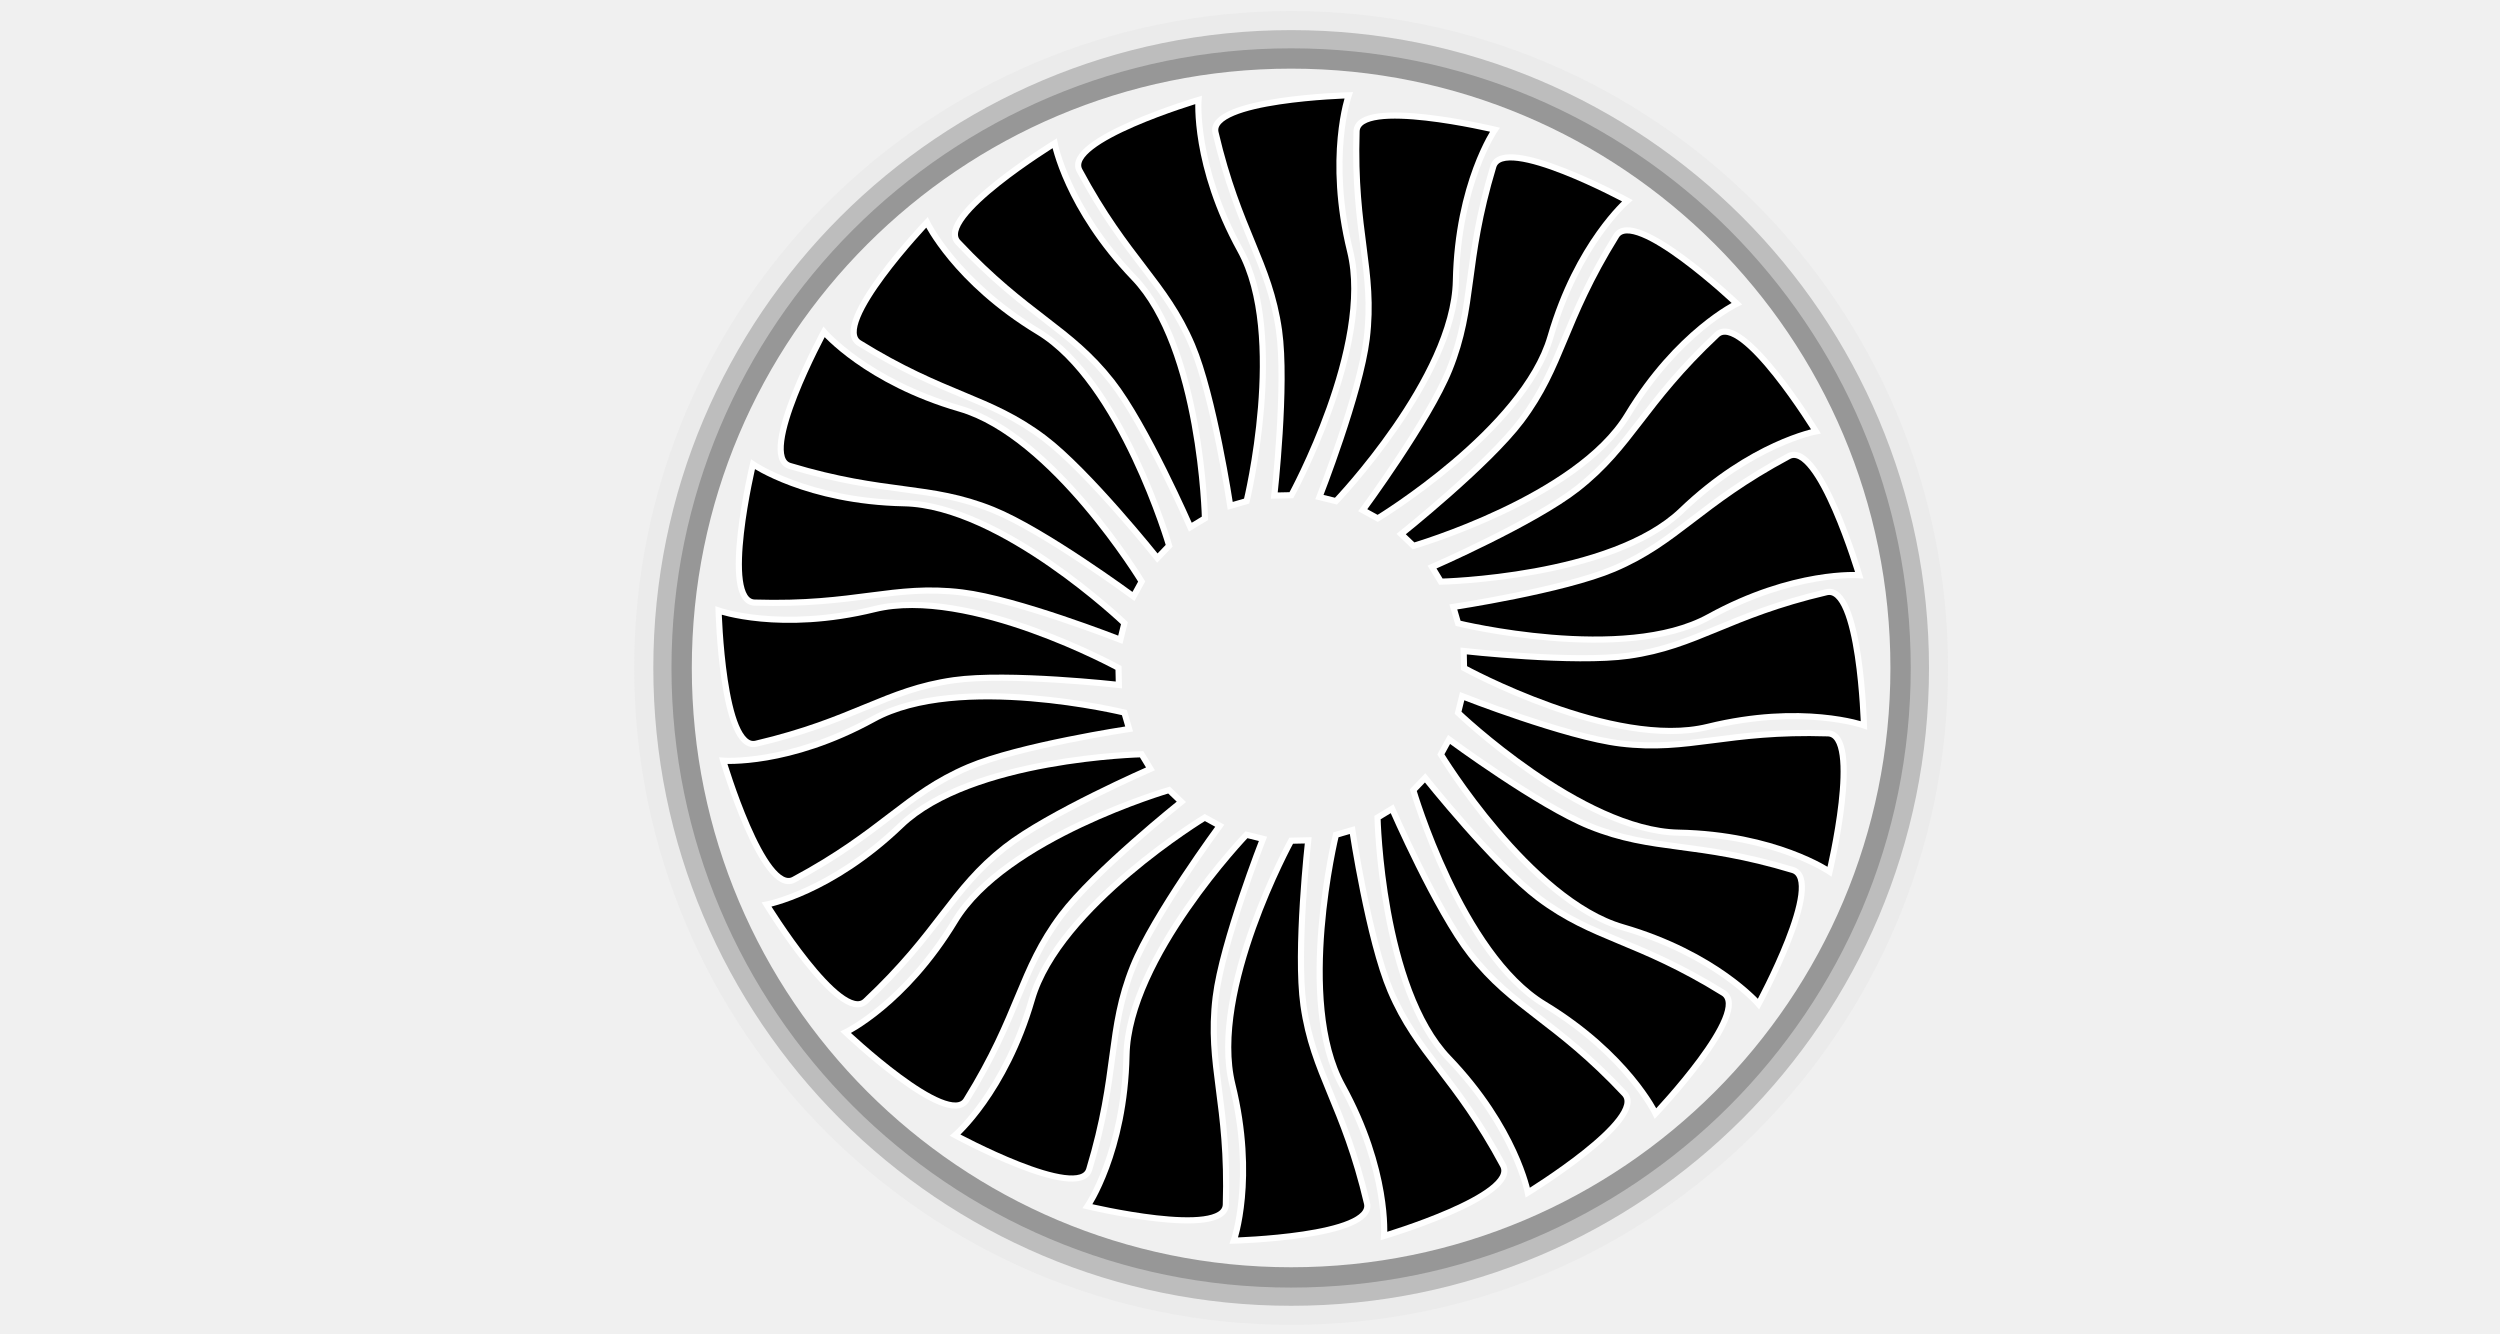
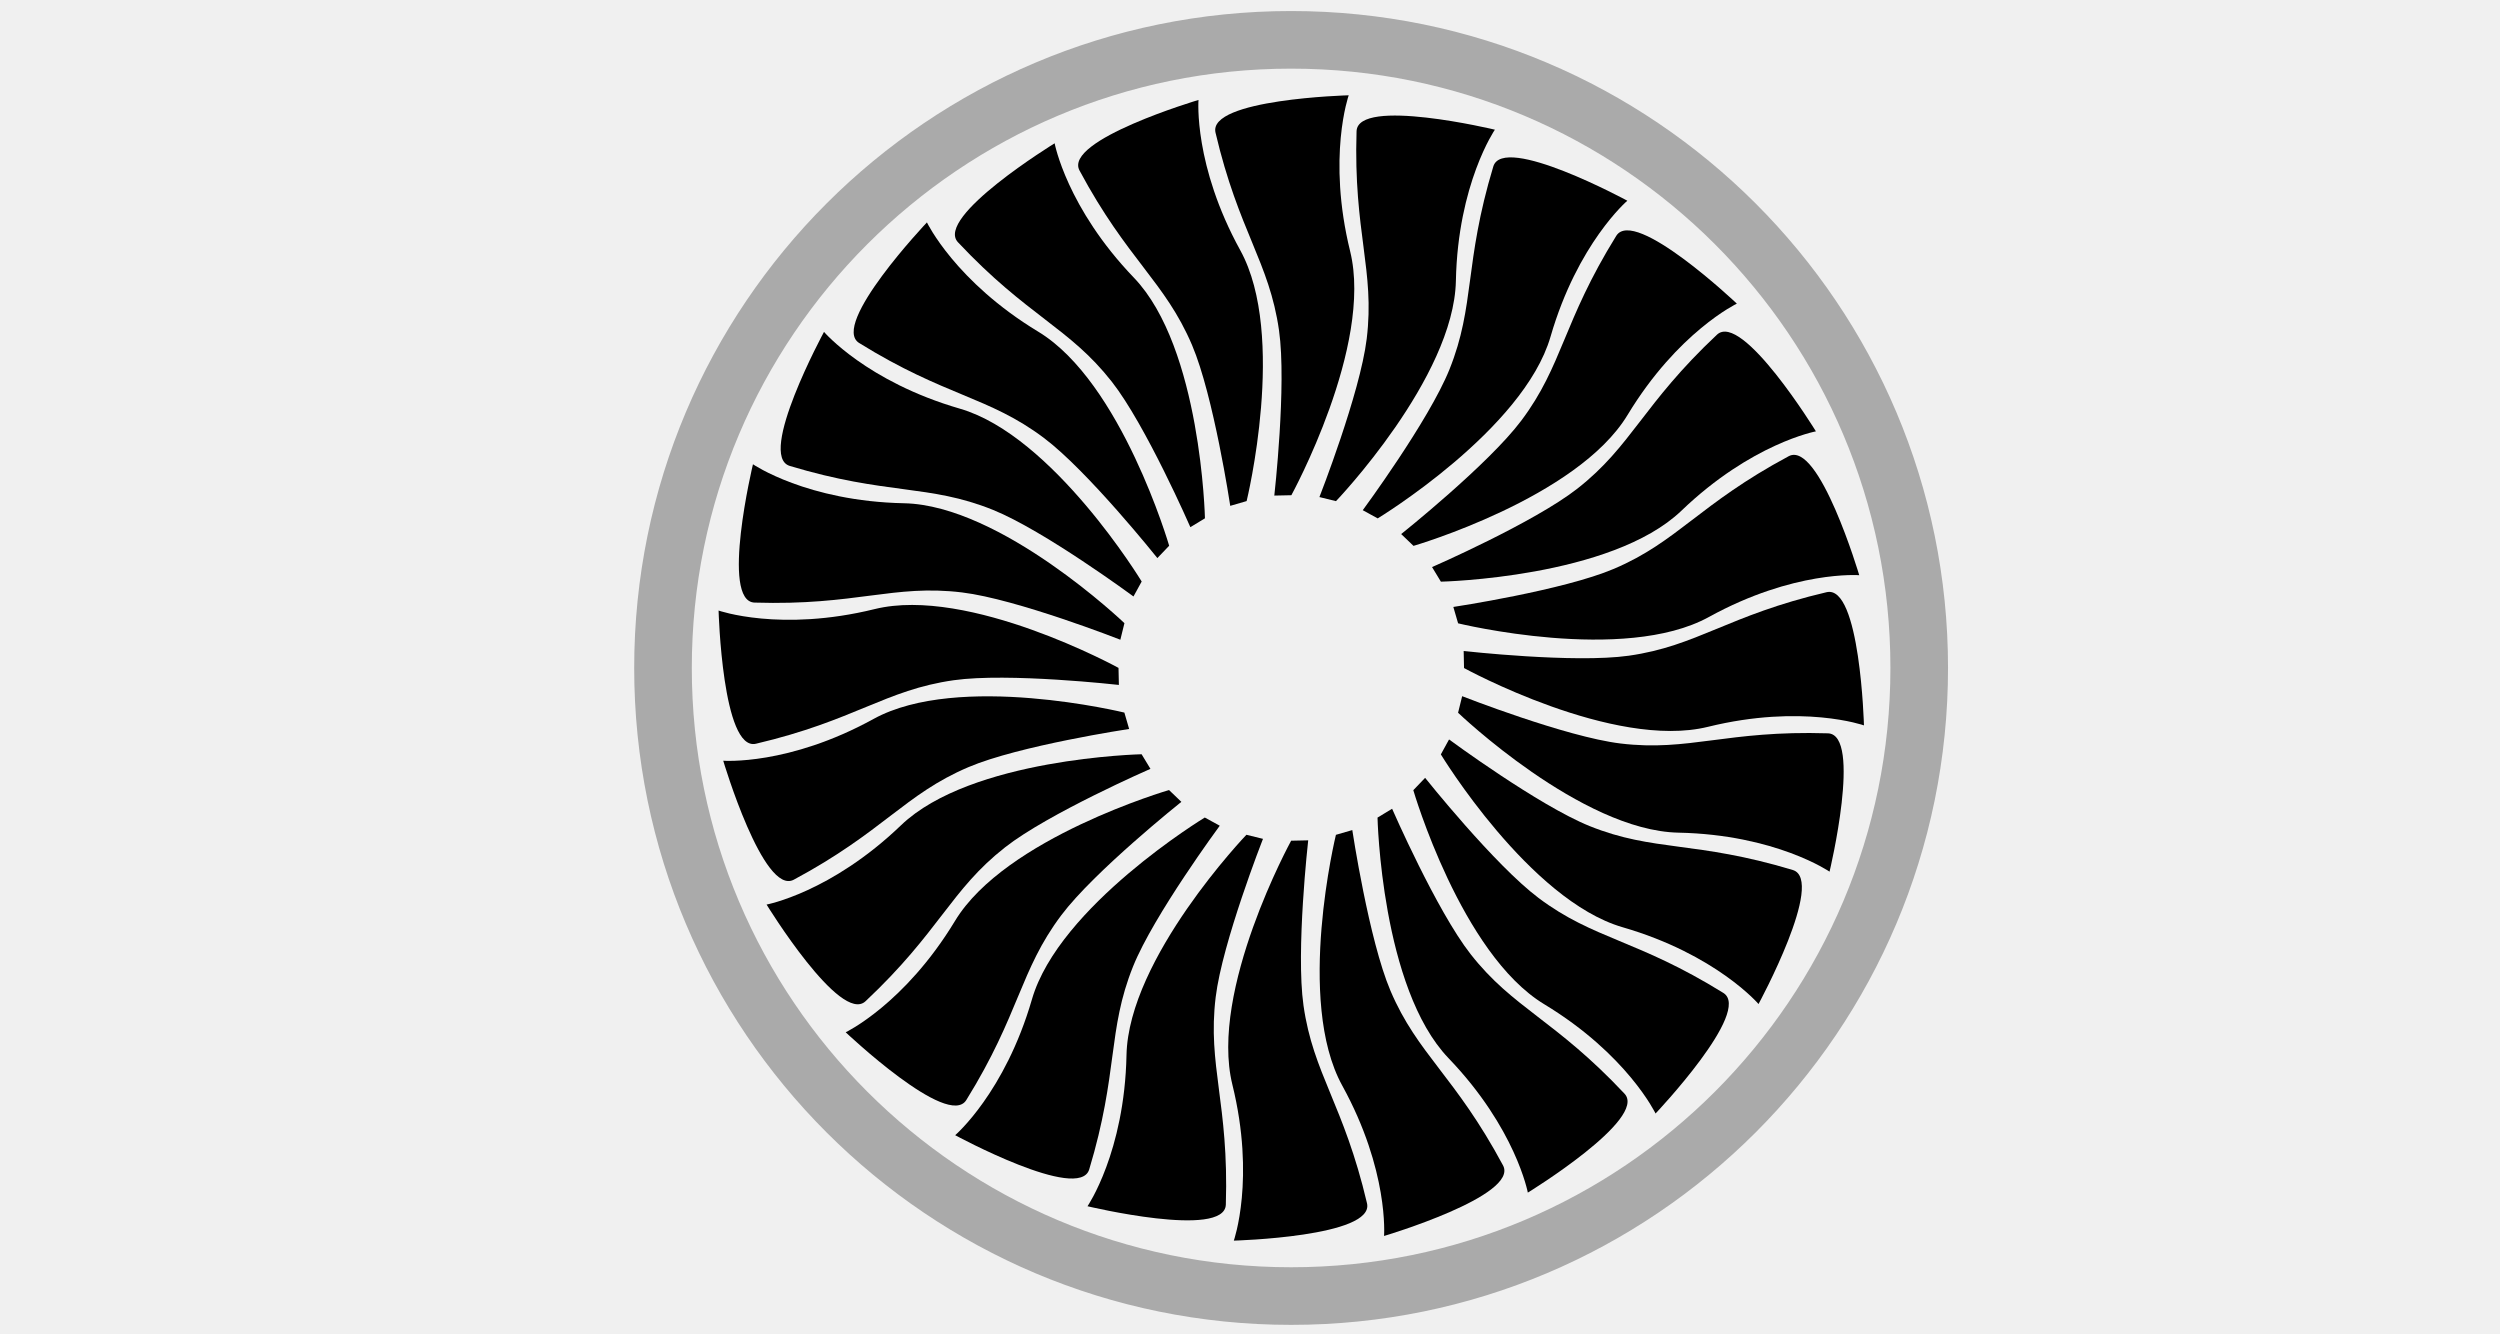
<svg xmlns="http://www.w3.org/2000/svg" width="750" height="400" version="1.1" viewBox="0 0 198.44 105.83">
-   <path d="m153.82 53.017a51.337 51.337 0 0 1-51.337 51.337 51.337 51.337 0 0 1-51.337-51.337 51.337 51.337 0 0 1 51.337-51.337 51.337 51.337 0 0 1 51.337 51.337z" fill="none" stroke="#ebebeb" stroke-linecap="round" stroke-linejoin="bevel" stroke-width="1.613" />
-   <path d="m152.31 53.017a49.823 49.823 0 0 1-49.823 49.823 49.823 49.823 0 0 1-49.823-49.823 49.823 49.823 0 0 1 49.823-49.823 49.823 49.823 0 0 1 49.823 49.823z" fill="none" stroke="#bdbdbd" stroke-linecap="round" stroke-linejoin="bevel" stroke-width="1.613" />
-   <path d="m150.86 53.017a48.377 48.377 0 0 1-48.377 48.377 48.377 48.377 0 0 1-48.377-48.377 48.377 48.377 0 0 1 48.377-48.377 48.377 48.377 0 0 1 48.377 48.377z" fill="none" stroke="#979797" stroke-linecap="round" stroke-linejoin="bevel" stroke-width="1.613" />
-   <path d="m91.867 44.295s-5.509-6.907-9.003-9.533c-4.394-3.301-7.816-3.29-14.666-7.537-2.328-1.443 5.378-9.574 5.378-9.574s2.241 4.685 8.84 8.677c6.6 3.992 10.388 16.988 10.388 16.988z" stroke="#fff" stroke-width=".488" />
-   <path d="m94.486 41.842s-3.533-8.098-6.229-11.538c-3.39-4.326-6.698-5.2-12.216-11.076-1.875-1.996 7.672-7.856 7.672-7.856s0.952 5.105 6.293 10.67c5.341 5.564 5.638 19.098 5.638 19.098z" stroke="#fff" stroke-width=".488" />
-   <path d="m97.652 40.15s-1.317-8.736-3.031-12.757c-2.155-5.056-5.124-6.757-8.933-13.86-1.294-2.413 9.444-5.602 9.444-5.602s-0.402 5.178 3.317 11.935c3.719 6.757 0.503 19.906 0.503 19.906z" stroke="#fff" stroke-width=".488" />
-   <path d="m101.15 39.335s0.989-8.78 0.374-13.107c-0.773-5.442-3.2-7.853-5.041-15.7-0.625-2.666 10.572-2.967 10.572-2.967s-1.728 4.897 0.115 12.387c1.844 7.49-4.667 19.358-4.667 19.358z" stroke="#fff" stroke-width=".488" />
-   <path d="m104.73 39.453s3.228-8.225 3.754-12.563c0.662-5.456-1.059-8.414-0.806-16.469 0.086-2.737 10.98-0.13 10.98-0.13s-2.937 4.283-3.095 11.995c-0.158 7.712-9.518 17.491-9.518 17.491z" stroke="#fff" stroke-width=".488" />
-   <path d="m108.17 40.495s5.246-7.109 6.878-11.164c2.052-5.099 1.155-8.401 3.484-16.117 0.791-2.622 10.639 2.716 10.639 2.716s-3.945 3.377-6.094 10.785c-2.148 7.408-13.72 14.431-13.72 14.431z" stroke="#fff" stroke-width=".488" />
-   <path d="m111.22 42.39s6.907-5.509 9.533-9.003c3.301-4.394 3.29-7.816 7.537-14.666 1.443-2.328 9.574 5.378 9.574 5.378s-4.685 2.241-8.677 8.84c-3.992 6.6-16.988 10.388-16.988 10.388z" stroke="#fff" stroke-width=".488" />
-   <path d="m113.67 45.01s8.098-3.533 11.538-6.229c4.326-3.39 5.2-6.698 11.076-12.216 1.996-1.875 7.856 7.672 7.856 7.672s-5.105 0.952-10.67 6.293c-5.564 5.341-19.098 5.638-19.098 5.638z" stroke="#fff" stroke-width=".488" />
-   <path d="m115.36 48.175s8.736-1.317 12.757-3.031c5.056-2.155 6.757-5.124 13.86-8.933 2.413-1.294 5.602 9.444 5.602 9.444s-5.178-0.402-11.935 3.317c-6.757 3.719-19.906 0.503-19.906 0.503z" stroke="#fff" stroke-width=".488" />
-   <path d="m116.18 51.671s8.78 0.989 13.107 0.374c5.442-0.773 7.853-3.2 15.7-5.041 2.666-0.625 2.967 10.572 2.967 10.572s-4.897-1.728-12.387 0.115c-7.49 1.844-19.358-4.667-19.358-4.667z" stroke="#fff" stroke-width=".488" />
-   <path d="m116.06 55.258s8.225 3.228 12.563 3.754c5.456 0.662 8.414-1.059 16.469-0.806 2.737 0.086 0.13 10.98 0.13 10.98s-4.283-2.937-11.995-3.095c-7.712-0.158-17.491-9.518-17.491-9.518z" stroke="#fff" stroke-width=".488" />
-   <path d="m115.02 58.692s7.109 5.246 11.164 6.878c5.099 2.052 8.401 1.155 16.117 3.484 2.622 0.791-2.716 10.639-2.716 10.639s-3.377-3.945-10.785-6.094c-7.408-2.148-14.431-13.72-14.431-13.72z" stroke="#fff" stroke-width=".488" />
-   <path d="m113.12 61.74s5.509 6.907 9.003 9.533c4.394 3.301 7.816 3.29 14.666 7.537 2.328 1.443-5.378 9.574-5.378 9.574s-2.241-4.685-8.84-8.677c-6.6-3.992-10.388-16.988-10.388-16.988z" stroke="#fff" stroke-width=".488" />
-   <path d="m110.5 64.193s3.533 8.098 6.229 11.538c3.39 4.326 6.698 5.2 12.216 11.076 1.875 1.996-7.672 7.856-7.672 7.856s-0.952-5.105-6.293-10.67c-5.341-5.564-5.638-19.098-5.638-19.098z" stroke="#fff" stroke-width=".488" />
-   <path d="m107.34 65.885s1.317 8.736 3.031 12.757c2.155 5.056 5.124 6.757 8.933 13.86 1.294 2.413-9.444 5.602-9.444 5.602s0.402-5.178-3.317-11.935c-3.719-6.757-0.503-19.906-0.503-19.906z" stroke="#fff" stroke-width=".488" />
-   <path d="m103.84 66.7s-0.989 8.78-0.374 13.107c0.773 5.442 3.2 7.853 5.041 15.7 0.625 2.666-10.572 2.967-10.572 2.967s1.728-4.897-0.115-12.387c-1.844-7.49 4.667-19.358 4.667-19.358z" stroke="#fff" stroke-width=".488" />
-   <path d="m100.25 66.582s-3.228 8.225-3.754 12.563c-0.662 5.456 1.059 8.414 0.806 16.469-0.086 2.737-10.98 0.13-10.98 0.13s2.937-4.283 3.095-11.995c0.158-7.712 9.518-17.491 9.518-17.491z" stroke="#fff" stroke-width=".488" />
-   <path d="m96.819 65.54s-5.246 7.109-6.878 11.164c-2.052 5.099-1.155 8.401-3.484 16.117-0.791 2.622-10.639-2.716-10.639-2.716s3.945-3.377 6.094-10.785c2.148-7.408 13.72-14.431 13.72-14.431z" stroke="#fff" stroke-width=".488" />
-   <path d="m93.772 63.645s-6.907 5.509-9.533 9.003c-3.301 4.394-3.29 7.816-7.537 14.666-1.443 2.328-9.574-5.378-9.574-5.378s4.685-2.241 8.677-8.84c3.992-6.6 16.988-10.388 16.988-10.388z" stroke="#fff" stroke-width=".488" />
-   <path d="m91.318 61.025s-8.098 3.533-11.538 6.229c-4.326 3.39-5.2 6.698-11.076 12.216-1.996 1.875-7.856-7.672-7.856-7.672s5.105-0.952 10.67-6.293c5.564-5.341 19.098-5.638 19.098-5.638z" stroke="#fff" stroke-width=".488" />
-   <path d="m89.626 57.86s-8.736 1.317-12.757 3.031c-5.056 2.155-6.757 5.124-13.86 8.933-2.413 1.294-5.602-9.444-5.602-9.444s5.178 0.402 11.935-3.317c6.757-3.719 19.906-0.503 19.906-0.503z" stroke="#fff" stroke-width=".488" />
-   <path d="m88.812 54.365s-8.78-0.989-13.107-0.374c-5.442 0.773-7.853 3.2-15.7 5.041-2.666 0.625-2.967-10.572-2.967-10.572s4.897 1.728 12.387-0.115c7.49-1.844 19.358 4.667 19.358 4.667z" stroke="#fff" stroke-width=".488" />
-   <path d="m88.929 50.777s-8.225-3.228-12.563-3.754c-5.456-0.662-8.414 1.059-16.469 0.806-2.737-0.086-0.13-10.98-0.13-10.98s4.283 2.937 11.995 3.095c7.712 0.158 17.491 9.518 17.491 9.518z" stroke="#fff" stroke-width=".488" />
-   <path d="m89.971 47.343s-7.109-5.246-11.164-6.878c-5.099-2.052-8.401-1.155-16.117-3.484-2.622-0.791 2.716-10.639 2.716-10.639s3.377 3.945 10.785 6.094c7.408 2.148 14.431 13.72 14.431 13.72z" stroke="#fff" stroke-width=".488" />
+   <path d="m153.82 53.017a51.337 51.337 0 0 1-51.337 51.337 51.337 51.337 0 0 1-51.337-51.337 51.337 51.337 0 0 1 51.337-51.337 51.337 51.337 0 0 1 51.337 51.337z" fill="none" stroke="#aaa" stroke-linecap="round" stroke-linejoin="bevel" stroke-width="1.613" />
+   <path d="m152.31 53.017a49.823 49.823 0 0 1-49.823 49.823 49.823 49.823 0 0 1-49.823-49.823 49.823 49.823 0 0 1 49.823-49.823 49.823 49.823 0 0 1 49.823 49.823z" fill="none" stroke="#aaa" stroke-linecap="round" stroke-linejoin="bevel" stroke-width="1.613" />
+   <path d="m150.86 53.017a48.377 48.377 0 0 1-48.377 48.377 48.377 48.377 0 0 1-48.377-48.377 48.377 48.377 0 0 1 48.377-48.377 48.377 48.377 0 0 1 48.377 48.377z" fill="none" stroke="#aaa" stroke-linecap="round" stroke-linejoin="bevel" stroke-width="1.613" />
+   <path d="m91.867 44.295s-5.509-6.907-9.003-9.533c-4.394-3.301-7.816-3.29-14.666-7.537-2.328-1.443 5.378-9.574 5.378-9.574s2.241 4.685 8.84 8.677c6.6 3.992 10.388 16.988 10.388 16.988z" />
+   <path d="m94.486 41.842s-3.533-8.098-6.229-11.538c-3.39-4.326-6.698-5.2-12.216-11.076-1.875-1.996 7.672-7.856 7.672-7.856s0.952 5.105 6.293 10.67c5.341 5.564 5.638 19.098 5.638 19.098z" />
+   <path d="m97.652 40.15s-1.317-8.736-3.031-12.757c-2.155-5.056-5.124-6.757-8.933-13.86-1.294-2.413 9.444-5.602 9.444-5.602s-0.402 5.178 3.317 11.935c3.719 6.757 0.503 19.906 0.503 19.906z" />
+   <path d="m101.15 39.335s0.989-8.78 0.374-13.107c-0.773-5.442-3.2-7.853-5.041-15.7-0.625-2.666 10.572-2.967 10.572-2.967s-1.728 4.897 0.115 12.387c1.844 7.49-4.667 19.358-4.667 19.358z" />
+   <path d="m104.73 39.453s3.228-8.225 3.754-12.563c0.662-5.456-1.059-8.414-0.806-16.469 0.086-2.737 10.98-0.13 10.98-0.13s-2.937 4.283-3.095 11.995c-0.158 7.712-9.518 17.491-9.518 17.491z" />
+   <path d="m108.17 40.495s5.246-7.109 6.878-11.164c2.052-5.099 1.155-8.401 3.484-16.117 0.791-2.622 10.639 2.716 10.639 2.716s-3.945 3.377-6.094 10.785c-2.148 7.408-13.72 14.431-13.72 14.431z" />
+   <path d="m111.22 42.39s6.907-5.509 9.533-9.003c3.301-4.394 3.29-7.816 7.537-14.666 1.443-2.328 9.574 5.378 9.574 5.378s-4.685 2.241-8.677 8.84c-3.992 6.6-16.988 10.388-16.988 10.388z" />
+   <path d="m113.67 45.01s8.098-3.533 11.538-6.229c4.326-3.39 5.2-6.698 11.076-12.216 1.996-1.875 7.856 7.672 7.856 7.672s-5.105 0.952-10.67 6.293c-5.564 5.341-19.098 5.638-19.098 5.638z" />
+   <path d="m115.36 48.175s8.736-1.317 12.757-3.031c5.056-2.155 6.757-5.124 13.86-8.933 2.413-1.294 5.602 9.444 5.602 9.444s-5.178-0.402-11.935 3.317c-6.757 3.719-19.906 0.503-19.906 0.503z" />
+   <path d="m116.18 51.671s8.78 0.989 13.107 0.374c5.442-0.773 7.853-3.2 15.7-5.041 2.666-0.625 2.967 10.572 2.967 10.572s-4.897-1.728-12.387 0.115c-7.49 1.844-19.358-4.667-19.358-4.667z" />
+   <path d="m116.06 55.258s8.225 3.228 12.563 3.754c5.456 0.662 8.414-1.059 16.469-0.806 2.737 0.086 0.13 10.98 0.13 10.98s-4.283-2.937-11.995-3.095c-7.712-0.158-17.491-9.518-17.491-9.518z" />
+   <path d="m115.02 58.692s7.109 5.246 11.164 6.878c5.099 2.052 8.401 1.155 16.117 3.484 2.622 0.791-2.716 10.639-2.716 10.639s-3.377-3.945-10.785-6.094c-7.408-2.148-14.431-13.72-14.431-13.72z" />
+   <path d="m113.12 61.74s5.509 6.907 9.003 9.533c4.394 3.301 7.816 3.29 14.666 7.537 2.328 1.443-5.378 9.574-5.378 9.574s-2.241-4.685-8.84-8.677c-6.6-3.992-10.388-16.988-10.388-16.988z" />
+   <path d="m110.5 64.193s3.533 8.098 6.229 11.538c3.39 4.326 6.698 5.2 12.216 11.076 1.875 1.996-7.672 7.856-7.672 7.856s-0.952-5.105-6.293-10.67c-5.341-5.564-5.638-19.098-5.638-19.098z" />
+   <path d="m107.34 65.885s1.317 8.736 3.031 12.757c2.155 5.056 5.124 6.757 8.933 13.86 1.294 2.413-9.444 5.602-9.444 5.602s0.402-5.178-3.317-11.935c-3.719-6.757-0.503-19.906-0.503-19.906z" />
+   <path d="m103.84 66.7s-0.989 8.78-0.374 13.107c0.773 5.442 3.2 7.853 5.041 15.7 0.625 2.666-10.572 2.967-10.572 2.967s1.728-4.897-0.115-12.387c-1.844-7.49 4.667-19.358 4.667-19.358z" />
+   <path d="m100.25 66.582s-3.228 8.225-3.754 12.563c-0.662 5.456 1.059 8.414 0.806 16.469-0.086 2.737-10.98 0.13-10.98 0.13s2.937-4.283 3.095-11.995c0.158-7.712 9.518-17.491 9.518-17.491z" />
+   <path d="m96.819 65.54s-5.246 7.109-6.878 11.164c-2.052 5.099-1.155 8.401-3.484 16.117-0.791 2.622-10.639-2.716-10.639-2.716s3.945-3.377 6.094-10.785c2.148-7.408 13.72-14.431 13.72-14.431z" />
+   <path d="m93.772 63.645s-6.907 5.509-9.533 9.003c-3.301 4.394-3.29 7.816-7.537 14.666-1.443 2.328-9.574-5.378-9.574-5.378s4.685-2.241 8.677-8.84c3.992-6.6 16.988-10.388 16.988-10.388z" />
+   <path d="m91.318 61.025s-8.098 3.533-11.538 6.229c-4.326 3.39-5.2 6.698-11.076 12.216-1.996 1.875-7.856-7.672-7.856-7.672s5.105-0.952 10.67-6.293c5.564-5.341 19.098-5.638 19.098-5.638z" />
+   <path d="m89.626 57.86s-8.736 1.317-12.757 3.031c-5.056 2.155-6.757 5.124-13.86 8.933-2.413 1.294-5.602-9.444-5.602-9.444s5.178 0.402 11.935-3.317c6.757-3.719 19.906-0.503 19.906-0.503z" />
+   <path d="m88.812 54.365s-8.78-0.989-13.107-0.374c-5.442 0.773-7.853 3.2-15.7 5.041-2.666 0.625-2.967-10.572-2.967-10.572s4.897 1.728 12.387-0.115c7.49-1.844 19.358 4.667 19.358 4.667z" />
+   <path d="m88.929 50.777s-8.225-3.228-12.563-3.754c-5.456-0.662-8.414 1.059-16.469 0.806-2.737-0.086-0.13-10.98-0.13-10.98s4.283 2.937 11.995 3.095c7.712 0.158 17.491 9.518 17.491 9.518z" />
+   <path d="m89.971 47.343s-7.109-5.246-11.164-6.878c-5.099-2.052-8.401-1.155-16.117-3.484-2.622-0.791 2.716-10.639 2.716-10.639s3.377 3.945 10.785 6.094c7.408 2.148 14.431 13.72 14.431 13.72z" />
</svg>
